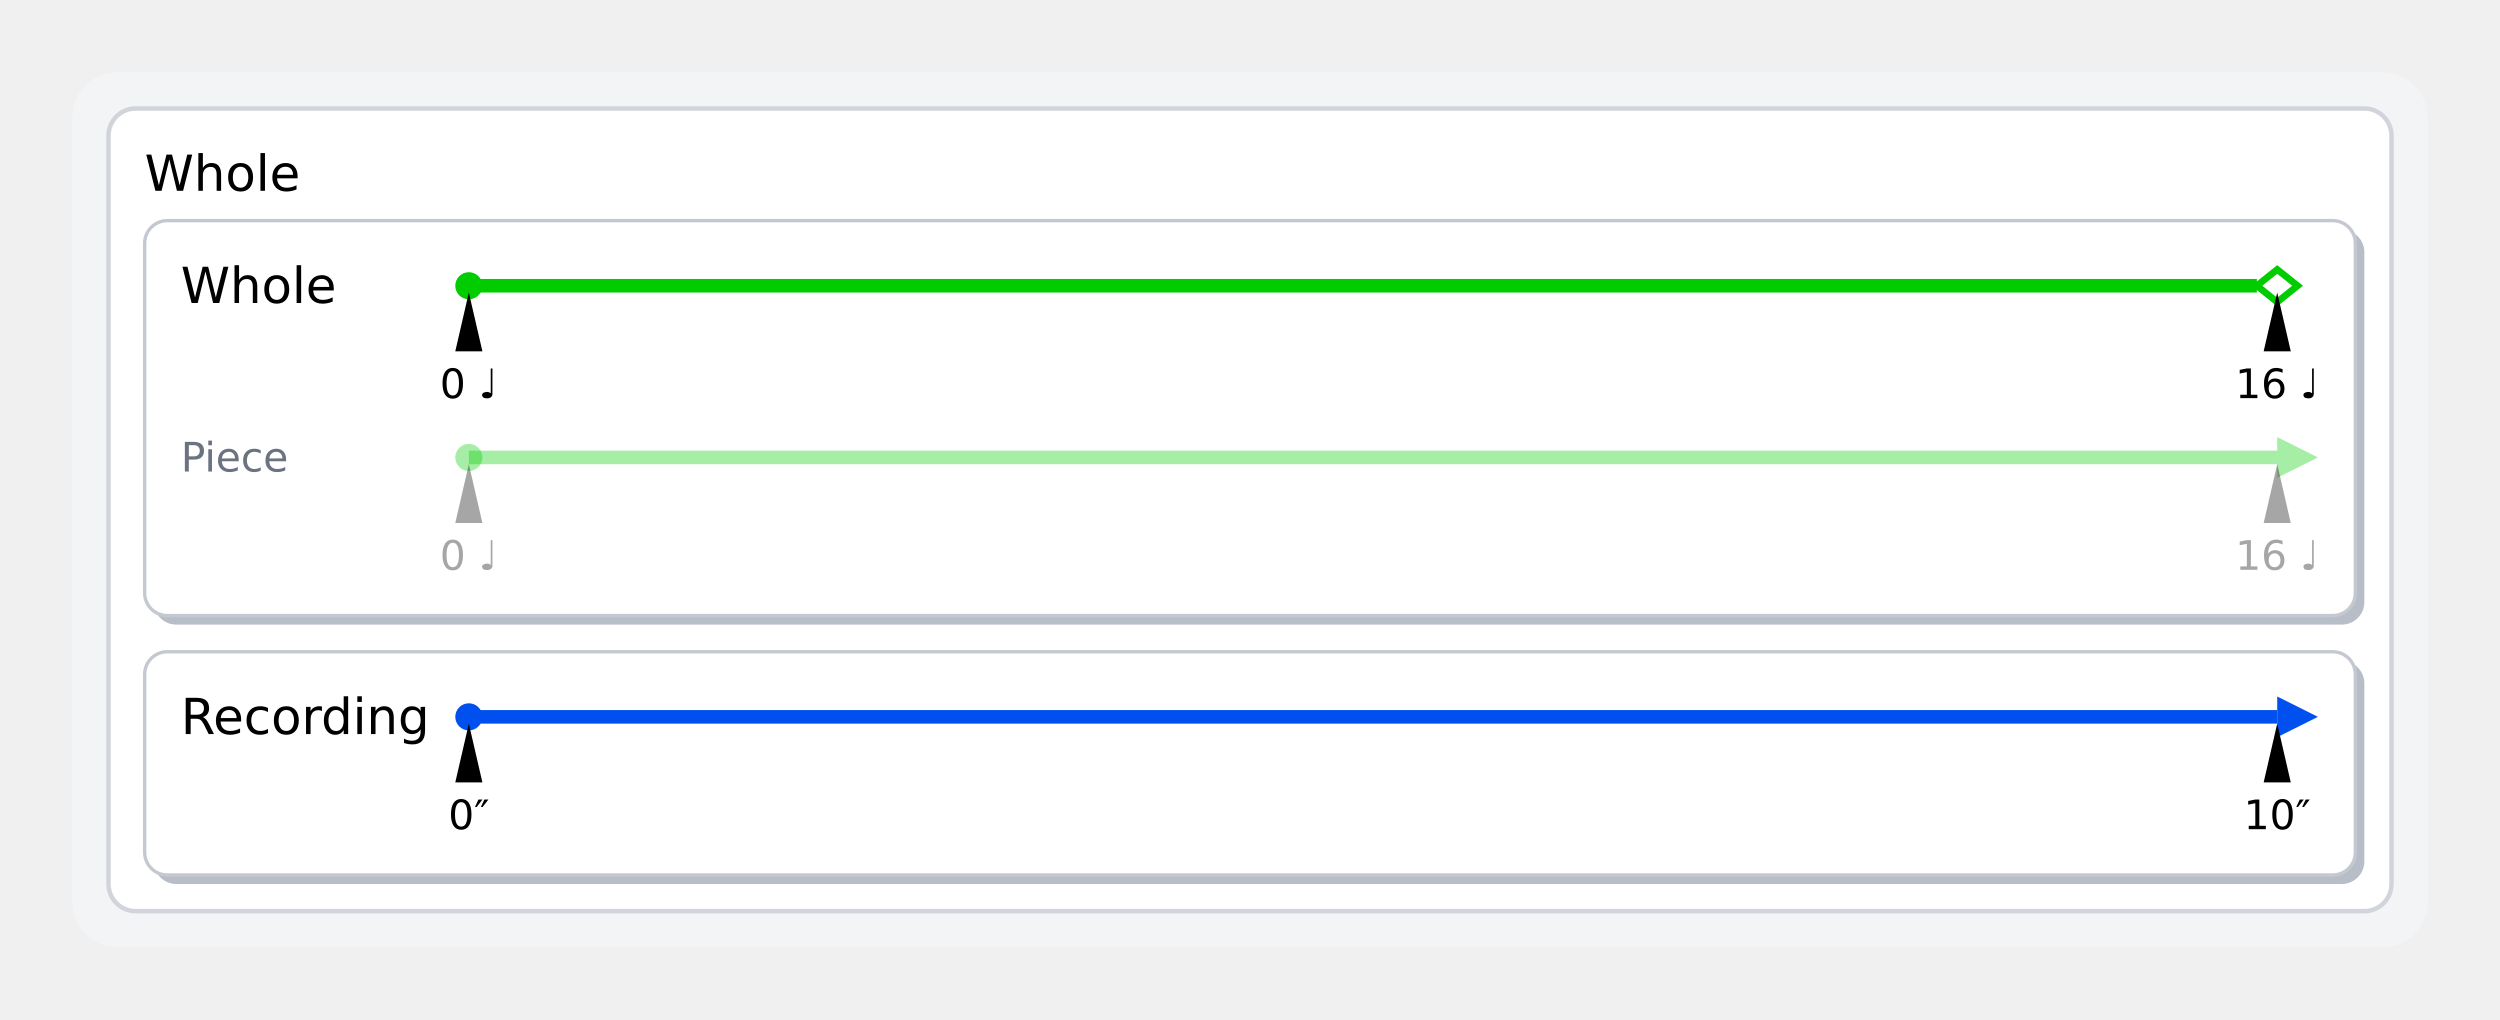
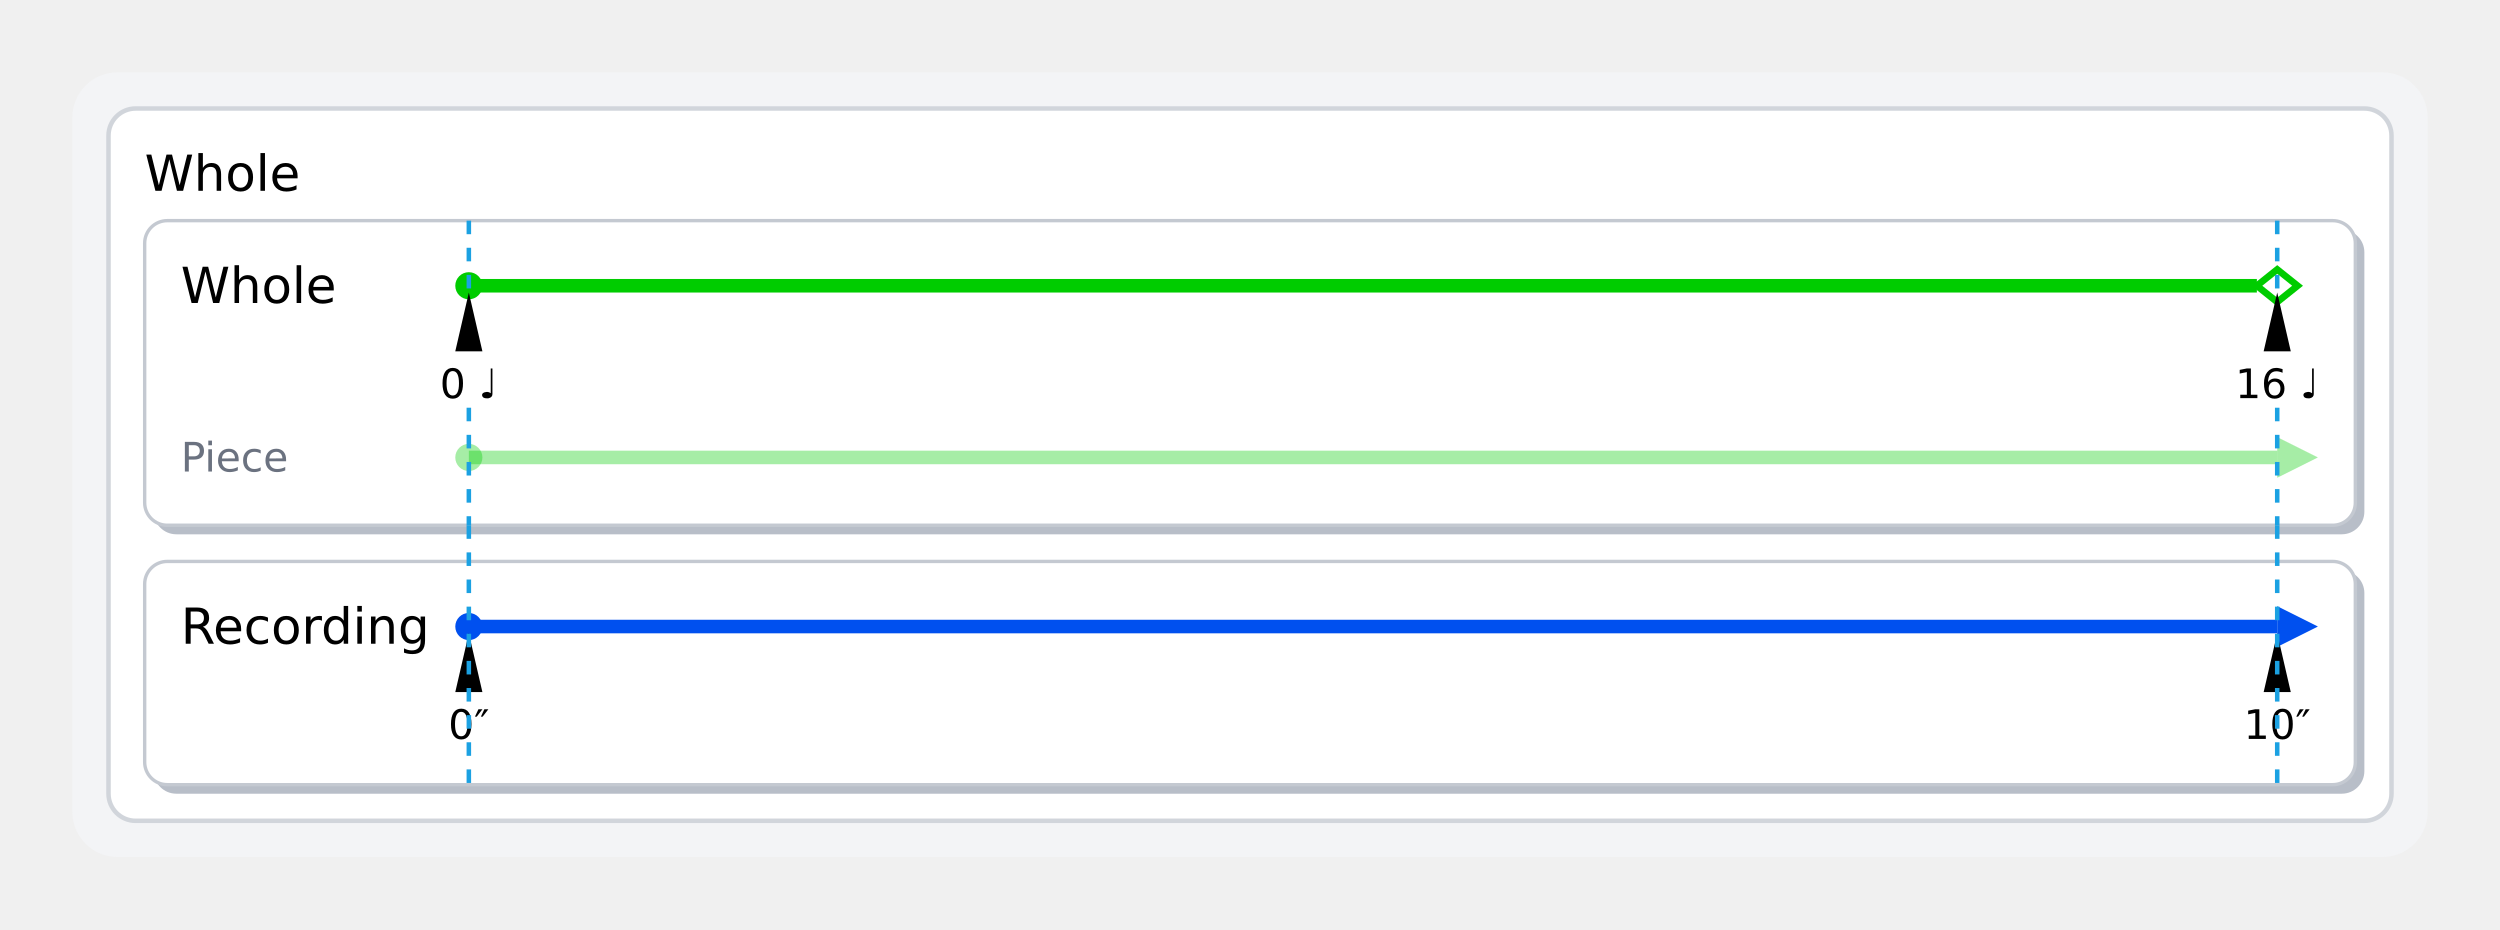
- <svg xmlns="http://www.w3.org/2000/svg" width="552.983" height="225.539" viewBox="0 0 552.983 225.539" font-family="DejaVu Sans, Noto Music" text-rendering="geometricPrecision" style="font-kerning:none;font-variant-ligatures:none">
+ <svg xmlns="http://www.w3.org/2000/svg" width="552.983" height="205.562" viewBox="0 0 552.983 205.562" font-family="DejaVu Sans, Noto Music" text-rendering="geometricPrecision" style="font-kerning:none;font-variant-ligatures:none">
  <g transform="translate(16 16)">
-     <rect x="0" y="0" width="520.983" height="193.539" rx="10" fill="#F3F4F6" />
+     <rect x="0" y="0" width="520.983" height="173.562" rx="10" fill="#F3F4F6" />
    <rect data-id="piece" data-part="card" x="39.302" y="38.207" width="467.681" height="63.379" rx="5" fill="#B8BEC8" />
    <rect data-id="piece" data-part="card" x="37.302" y="36.207" width="467.681" height="63.379" rx="5" fill="#FFFFFF" stroke="#C4C9D1" stroke-width="0.75" />
    <line data-id="piece" x1="87.704" y1="85.184" x2="487.704" y2="85.184" stroke="#00CC00" stroke-width="3" />
    <circle data-id="piece" cx="87.704" cy="85.184" r="3" fill="#00CC00" />
    <polygon data-id="piece" points="496.704,85.184 487.704,80.684 487.704,89.684" fill="#00CC00" />
    <line data-id="whole" x1="87.704" y1="51.207" x2="483.204" y2="51.207" stroke="#00CC00" stroke-width="3" />
    <circle data-id="whole" cx="87.704" cy="51.207" r="3" fill="#00CC00" />
    <polygon data-id="whole" points="483.204,51.207 487.704,47.607 492.204,51.207 487.704,54.807" fill="none" stroke="#00CC00" stroke-width="1.5" />
    <polygon data-id="timestamp_3" points="87.704,52.707 84.704,65.707 90.704,65.707" fill="#000000" />
    <polygon data-id="timestamp_4" points="487.704,52.707 484.704,65.707 490.704,65.707" fill="#000000" />
    <text data-id="whole" data-part="name" x="45.302" y="55.015" text-anchor="start" font-size="11" fill="#000000">Whole</text>
    <text data-id="piece" data-part="name" x="45.302" y="88.992" text-anchor="start" font-size="11" fill="#000000">Piece</text>
    <text data-id="timestamp_3" data-part="coordinate" x="87.704" y="76.061" text-anchor="middle" font-size="9" fill="#000000">0 ♩</text>
    <text data-id="timestamp_4" data-part="coordinate" x="487.704" y="76.061" text-anchor="middle" font-size="9" fill="#000000">16 ♩</text>
-     <rect data-id="group_1" x="8" y="8" width="504.983" height="177.539" rx="6" fill="#FFFFFF" stroke="#D1D5DB" stroke-width="1" />
+     <line data-id="timestamp_3" data-part="line" x1="87.704" y1="36.207" x2="87.704" y2="52.707" stroke="#1BA1E2" stroke-width="1" stroke-dasharray="3 3" />
+     <line data-id="timestamp_3" data-part="line" x1="87.704" y1="78.184" x2="87.704" y2="99.586" stroke="#1BA1E2" stroke-width="1" stroke-dasharray="3 3" />
+     <line data-id="timestamp_4" data-part="line" x1="487.704" y1="36.207" x2="487.704" y2="52.707" stroke="#1BA1E2" stroke-width="1" stroke-dasharray="3 3" />
+     <line data-id="timestamp_4" data-part="line" x1="487.704" y1="78.184" x2="487.704" y2="99.586" stroke="#1BA1E2" stroke-width="1" stroke-dasharray="3 3" />
+     <rect data-id="group_1" x="8" y="8" width="504.983" height="157.562" rx="6" fill="#FFFFFF" stroke="#D1D5DB" stroke-width="1" />
    <text data-id="group_1" data-part="name" x="16" y="26.21" text-anchor="start" font-size="11" fill="#000000">Whole</text>
-     <rect data-id="whole" data-part="card" x="18" y="34.805" width="488.983" height="87.356" rx="5" fill="#B8BEC8" />
-     <rect data-id="whole" data-part="card" x="16" y="32.805" width="488.983" height="87.356" rx="5" fill="#FFFFFF" stroke="#C4C9D1" stroke-width="0.75" />
+     <rect data-id="whole" data-part="card" x="18" y="34.805" width="488.983" height="67.379" rx="5" fill="#B8BEC8" />
+     <rect data-id="whole" data-part="card" x="16" y="32.805" width="488.983" height="67.379" rx="5" fill="#FFFFFF" stroke="#C4C9D1" stroke-width="0.75" />
    <line data-id="piece" x1="87.704" y1="85.184" x2="487.704" y2="85.184" stroke="#00CC00" stroke-width="3" opacity="0.35" />
    <circle data-id="piece" cx="87.704" cy="85.184" r="3" fill="#00CC00" opacity="0.35" />
    <polygon data-id="piece" points="496.704,85.184 487.704,80.684 487.704,89.684" fill="#00CC00" opacity="0.35" />
    <line data-id="whole" x1="87.704" y1="47.207" x2="483.204" y2="47.207" stroke="#00CC00" stroke-width="3" />
    <circle data-id="whole" cx="87.704" cy="47.207" r="3" fill="#00CC00" />
    <polygon data-id="whole" points="483.204,47.207 487.704,43.607 492.204,47.207 487.704,50.807" fill="none" stroke="#00CC00" stroke-width="1.5" />
-     <polygon data-id="whole" data-part="start" points="87.704,86.684 84.704,99.684 90.704,99.684" fill="#000000" opacity="0.35" />
-     <polygon data-id="whole" data-part="end" points="487.704,86.684 484.704,99.684 490.704,99.684" fill="#000000" opacity="0.35" />
    <polygon data-id="timestamp_3" points="87.704,48.707 84.704,61.707 90.704,61.707" fill="#000000" />
    <polygon data-id="timestamp_4" points="487.704,48.707 484.704,61.707 490.704,61.707" fill="#000000" />
    <text data-id="piece" data-part="name" x="24" y="88.299" text-anchor="start" font-size="9" fill="#6B7280">Piece</text>
    <text data-id="whole" data-part="name" x="24" y="51.015" text-anchor="start" font-size="11" fill="#000000">Whole</text>
-     <text data-id="whole" data-part="start label" x="87.704" y="110.038" text-anchor="middle" font-size="9" fill="#000000" opacity="0.35">0 ♩</text>
-     <text data-id="whole" data-part="end label" x="487.704" y="110.038" text-anchor="middle" font-size="9" fill="#000000" opacity="0.35">16 ♩</text>
    <text data-id="timestamp_3" data-part="coordinate" x="87.704" y="72.061" text-anchor="middle" font-size="9" fill="#000000">0 ♩</text>
    <text data-id="timestamp_4" data-part="coordinate" x="487.704" y="72.061" text-anchor="middle" font-size="9" fill="#000000">16 ♩</text>
-     <rect data-id="recording" data-part="card" x="18" y="130.16" width="488.983" height="49.379" rx="5" fill="#B8BEC8" />
-     <rect data-id="recording" data-part="card" x="16" y="128.16" width="488.983" height="49.379" rx="5" fill="#FFFFFF" stroke="#C4C9D1" stroke-width="0.75" />
-     <line data-id="recording" x1="87.704" y1="142.562" x2="487.704" y2="142.562" stroke="#0050EF" stroke-width="3" />
-     <circle data-id="recording" cx="87.704" cy="142.562" r="3" fill="#0050EF" />
-     <polygon data-id="recording" points="496.704,142.562 487.704,138.062 487.704,147.062" fill="#0050EF" />
-     <polygon data-id="timestamp_1" points="87.704,144.062 84.704,157.062 90.704,157.062" fill="#000000" />
-     <polygon data-id="timestamp_2" points="487.704,144.062 484.704,157.062 490.704,157.062" fill="#000000" />
-     <text data-id="recording" data-part="name" x="24" y="146.371" text-anchor="start" font-size="11" fill="#000000">Recording</text>
-     <text data-id="timestamp_1" data-part="coordinate" x="87.704" y="167.417" text-anchor="middle" font-size="9" fill="#000000">0″</text>
-     <text data-id="timestamp_2" data-part="coordinate" x="487.704" y="167.417" text-anchor="middle" font-size="9" fill="#000000">10″</text>
+     <line data-id="timestamp_3" data-part="line" x1="87.704" y1="32.805" x2="87.704" y2="48.707" stroke="#1BA1E2" stroke-width="1" stroke-dasharray="3 3" />
+     <line data-id="timestamp_3" data-part="line" x1="87.704" y1="74.184" x2="87.704" y2="100.184" stroke="#1BA1E2" stroke-width="1" stroke-dasharray="3 3" />
+     <line data-id="timestamp_4" data-part="line" x1="487.704" y1="32.805" x2="487.704" y2="48.707" stroke="#1BA1E2" stroke-width="1" stroke-dasharray="3 3" />
+     <line data-id="timestamp_4" data-part="line" x1="487.704" y1="74.184" x2="487.704" y2="100.184" stroke="#1BA1E2" stroke-width="1" stroke-dasharray="3 3" />
+     <rect data-id="recording" data-part="card" x="18" y="110.184" width="488.983" height="49.379" rx="5" fill="#B8BEC8" />
+     <rect data-id="recording" data-part="card" x="16" y="108.184" width="488.983" height="49.379" rx="5" fill="#FFFFFF" stroke="#C4C9D1" stroke-width="0.75" />
+     <line data-id="recording" x1="87.704" y1="122.586" x2="487.704" y2="122.586" stroke="#0050EF" stroke-width="3" />
+     <circle data-id="recording" cx="87.704" cy="122.586" r="3" fill="#0050EF" />
+     <polygon data-id="recording" points="496.704,122.586 487.704,118.086 487.704,127.086" fill="#0050EF" />
+     <polygon data-id="timestamp_1" points="87.704,124.086 84.704,137.086 90.704,137.086" fill="#000000" />
+     <polygon data-id="timestamp_2" points="487.704,124.086 484.704,137.086 490.704,137.086" fill="#000000" />
+     <text data-id="recording" data-part="name" x="24" y="126.394" text-anchor="start" font-size="11" fill="#000000">Recording</text>
+     <text data-id="timestamp_1" data-part="coordinate" x="87.704" y="147.44" text-anchor="middle" font-size="9" fill="#000000">0″</text>
+     <text data-id="timestamp_2" data-part="coordinate" x="487.704" y="147.44" text-anchor="middle" font-size="9" fill="#000000">10″</text>
+     <line data-id="timestamp_3" data-part="line" x1="87.704" y1="100.184" x2="87.704" y2="157.562" stroke="#1BA1E2" stroke-width="1" stroke-dasharray="3 3" />
+     <line data-id="timestamp_4" data-part="line" x1="487.704" y1="100.184" x2="487.704" y2="157.562" stroke="#1BA1E2" stroke-width="1" stroke-dasharray="3 3" />
  </g>
</svg>
